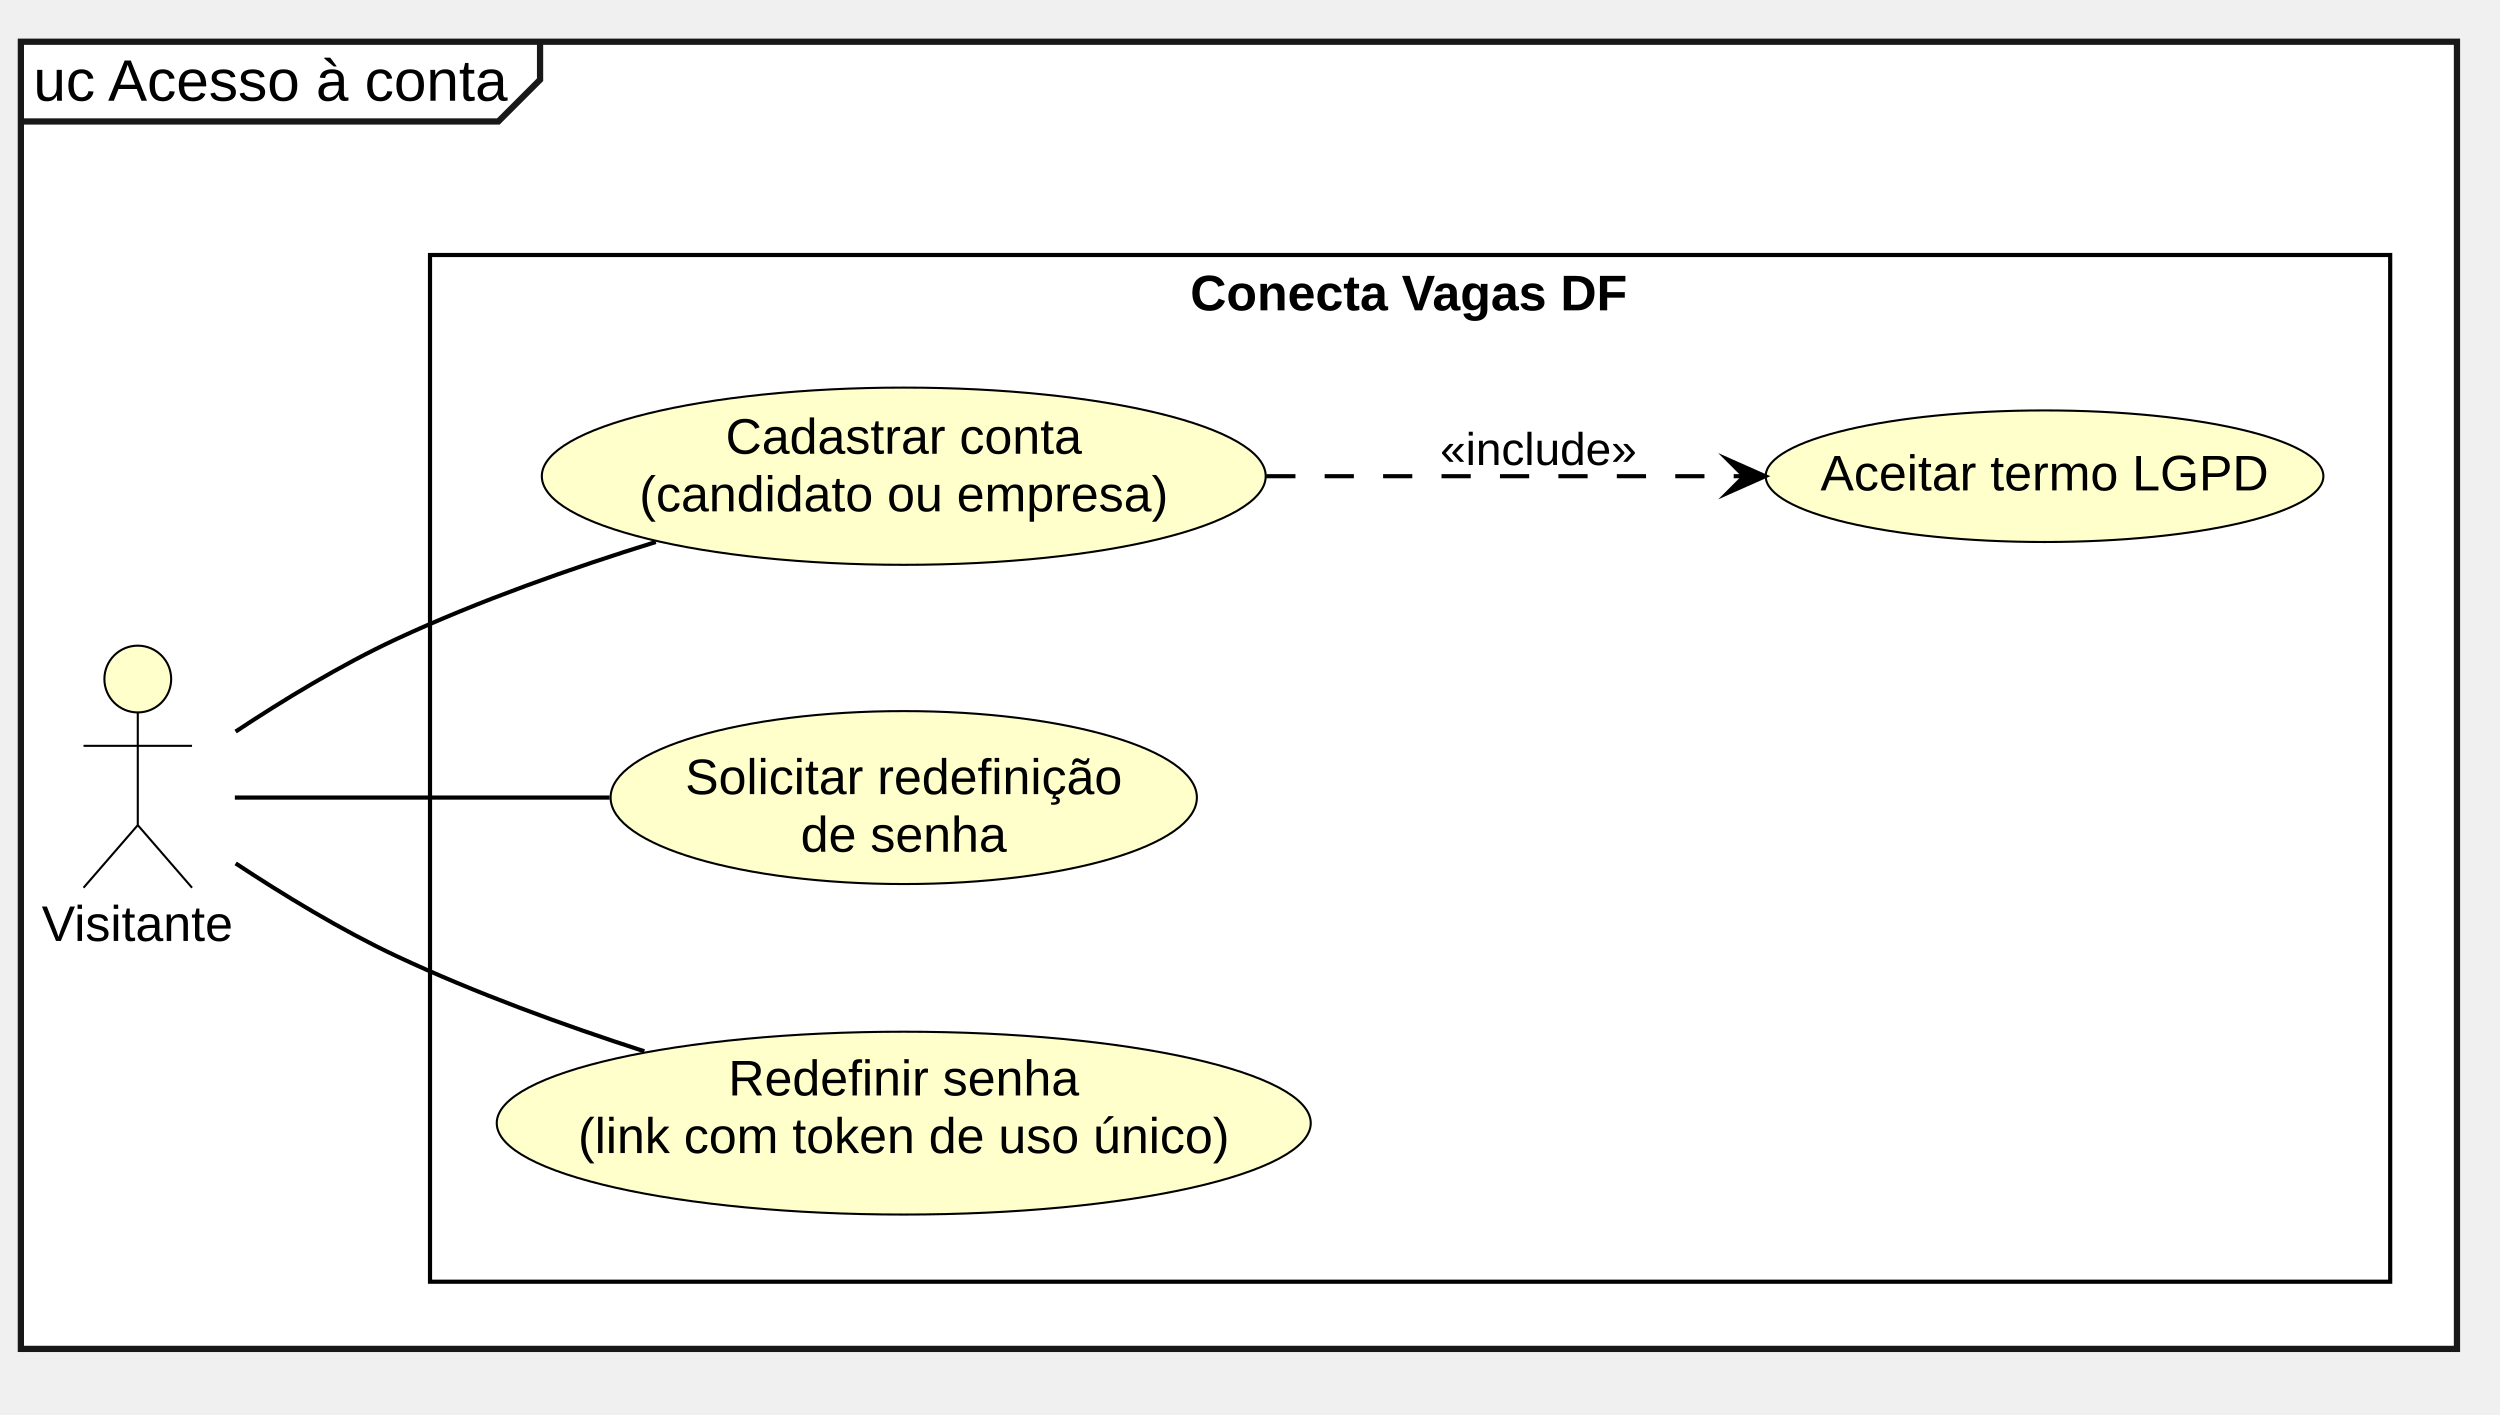
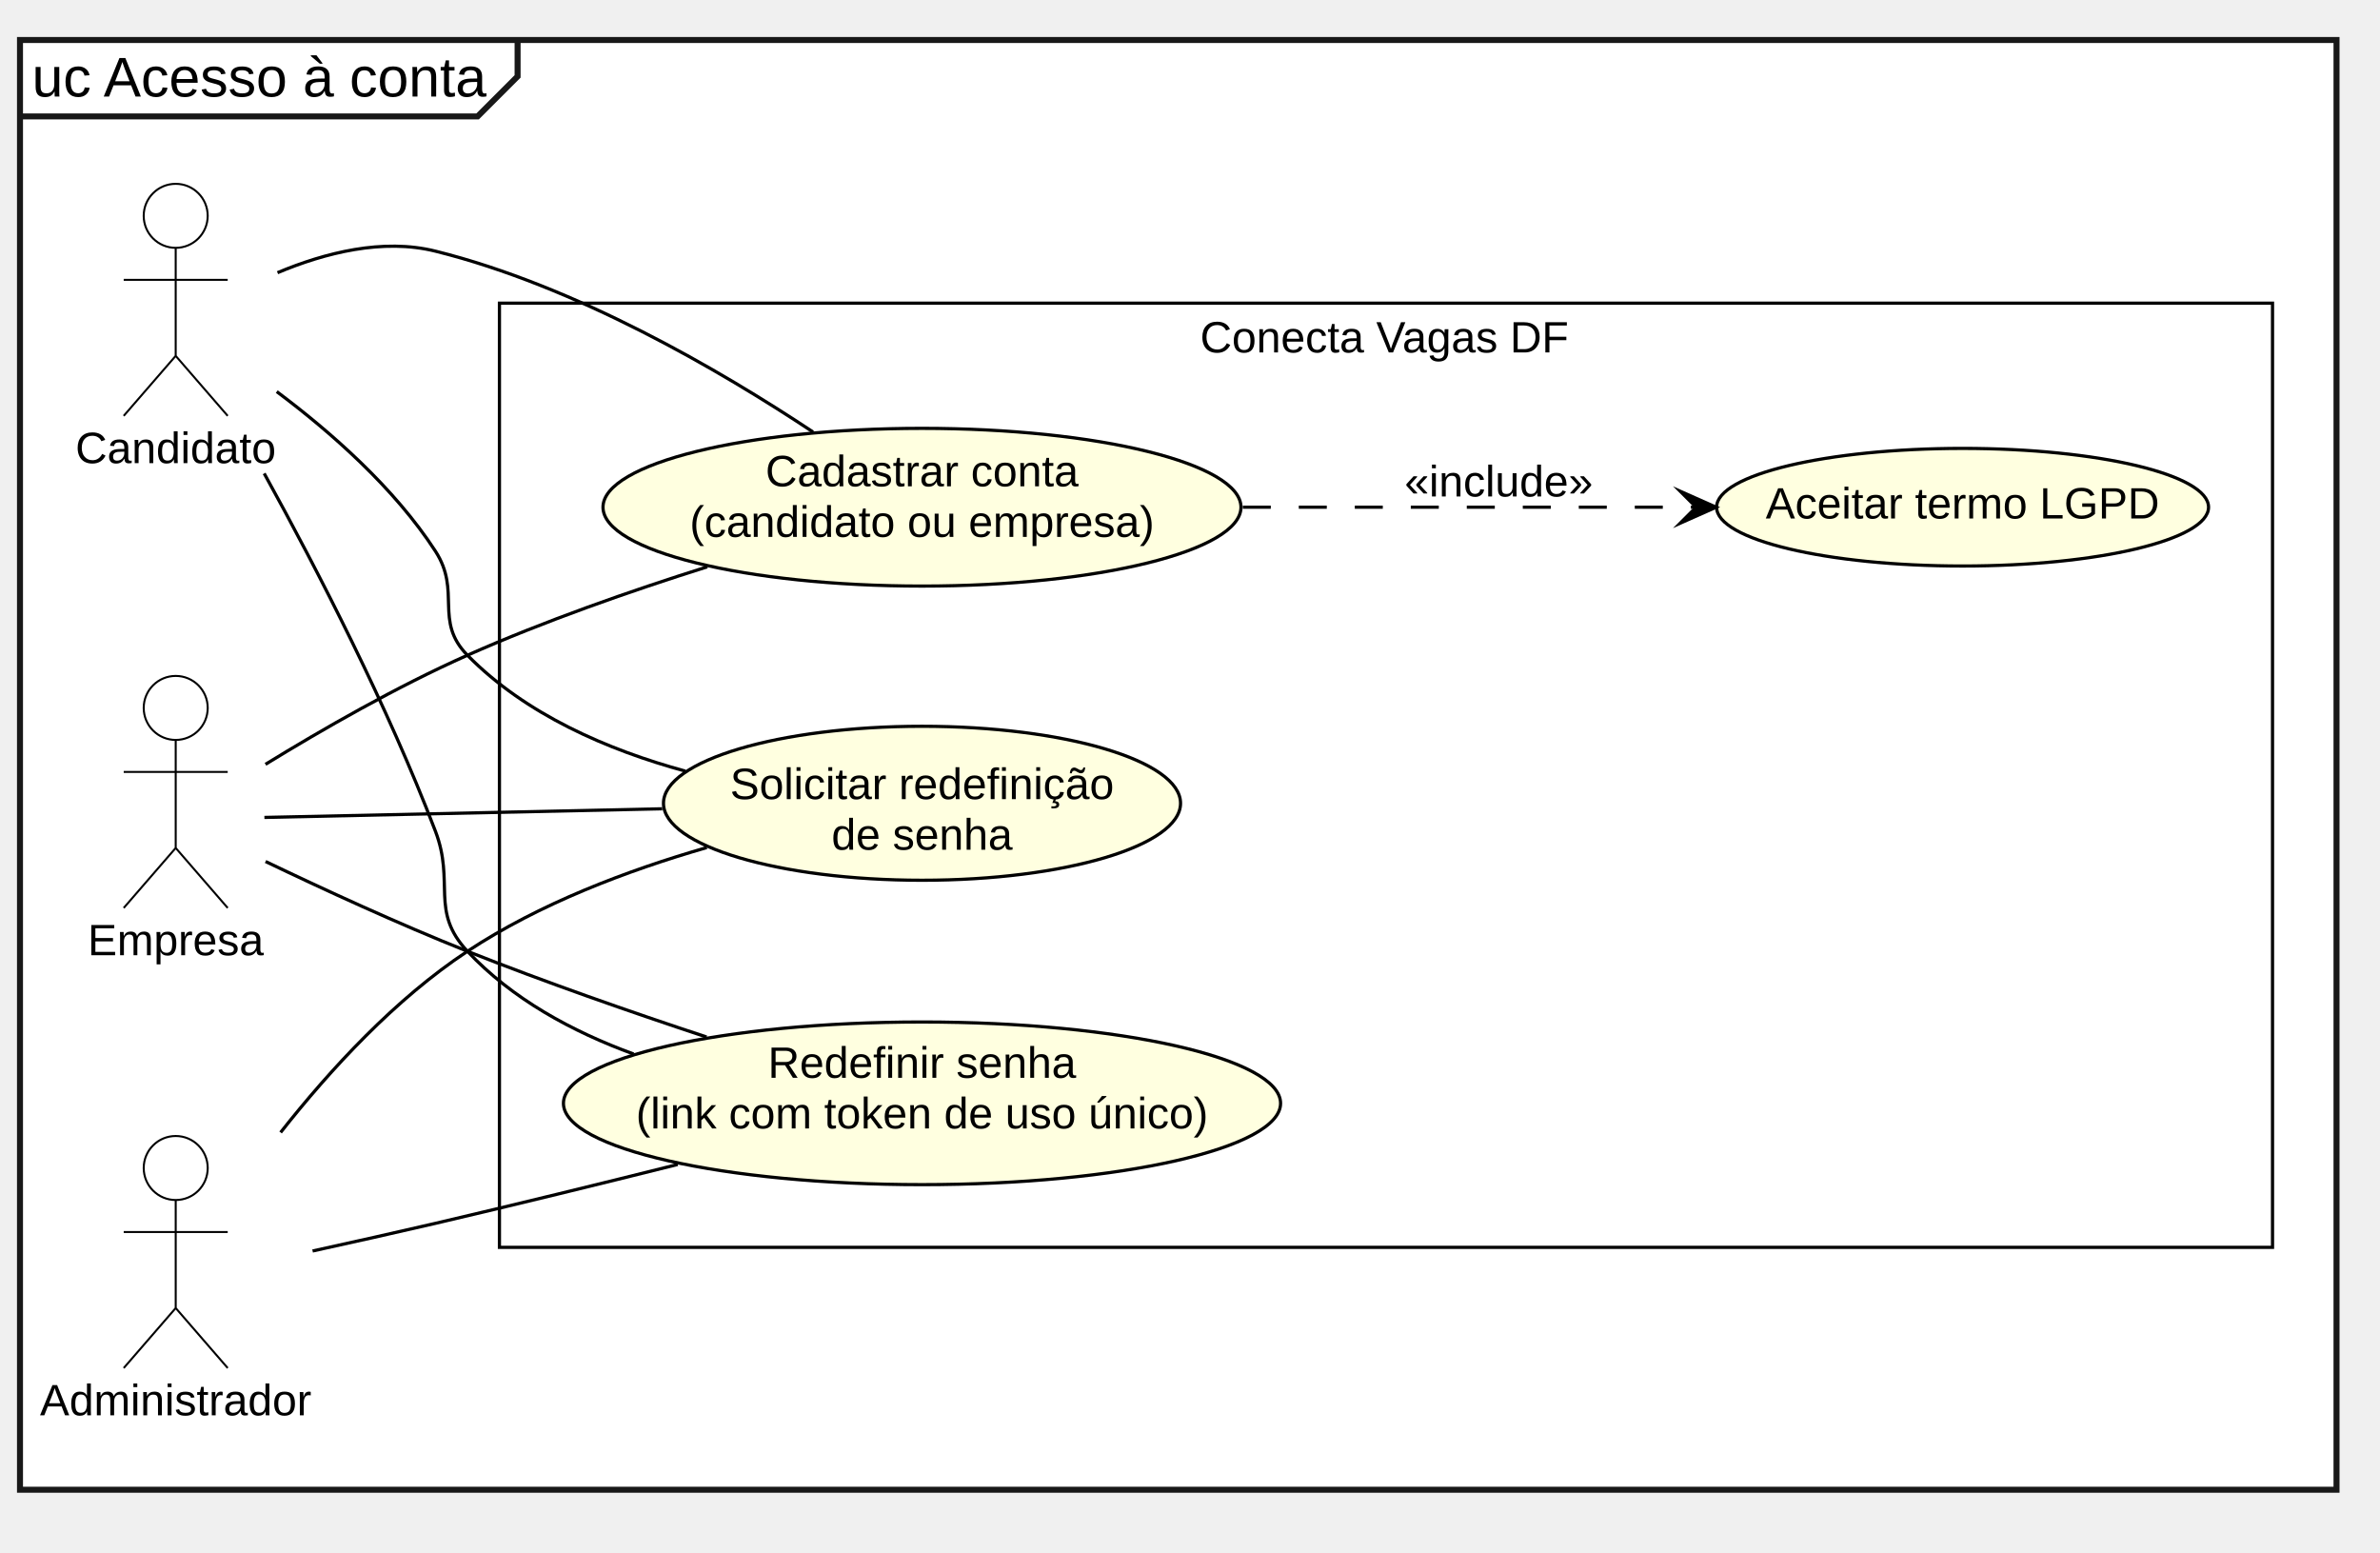
- <svg xmlns="http://www.w3.org/2000/svg" version="1.1" data-diagram-type="DESCRIPTION" style="width:599px;height:339px;background:#FFFFFF;" width="599px" height="339px" viewBox="0 0 599 339" zoomAndPan="magnify" preserveAspectRatio="none" contentStyleType="text/css">
+ <svg xmlns="http://www.w3.org/2000/svg" version="1.1" data-diagram-type="DESCRIPTION" style="width:595px;height:388px;background:#FFFFFF;" width="595px" height="388px" viewBox="0 0 595 388" zoomAndPan="magnify" preserveAspectRatio="none" contentStyleType="text/css">
  <defs />
  <g font-family="sans-serif" lengthAdjust="spacing">
-     <rect x="5" y="10" width="583.69" height="313.197" fill="#FFF" style="stroke:#181818;stroke-width:1.5;" />
+     <rect x="5" y="10" width="579.13" height="362.365" fill="#FFF" style="stroke:#181818;stroke-width:1.5;" />
    <path d="M129.399,10 L129.399,19.099 L119.399,29.099 L5,29.099" style="stroke:#181818;stroke-width:1.5;" fill="none" />
    <text x="8" y="24.132" fill="#000" font-size="14" textLength="114.399" font-family="Arial">uc Acesso à conta</text>
-     <g class="cluster" data-qualified-name="Conecta Vagas DF" id="ent0002" data-source-line="5">
-       <rect x="103.03" y="61.099" width="469.66" height="246" fill="#FFF" style="stroke:#000;stroke-width:1;" />
-       <text x="285.178" y="74.354" fill="#000" font-size="12" textLength="105.363" font-weight="700" font-family="Arial">Conecta Vagas DF</text>
+     <g class="cluster" data-qualified-name="Conecta Vagas DF" id="ent0004" data-source-line="7">
+       <rect x="124.86" y="75.779" width="443.27" height="236" fill="#FFF" style="stroke:#000;stroke-width:0.8;" />
+       <text x="300.027" y="88.097" fill="#000" font-size="11" textLength="92.936" font-family="Arial">Conecta Vagas DF</text>
    </g>
-     <g class="entity" data-qualified-name="Conecta Vagas DF.C" id="ent0003" data-source-line="6">
-       <ellipse cx="216.543" cy="114.1" rx="86.723" ry="21.231" fill="#FFC" style="stroke:#000;stroke-width:0.5;" />
-       <text x="173.854" y="108.715" fill="#000" font-size="12" textLength="85.377" font-family="Arial">Cadastrar conta</text>
-       <text x="153.174" y="122.514" fill="#000" font-size="12" textLength="126.738" font-family="Arial">(candidato ou empresa)</text>
+     <g class="entity" data-qualified-name="Conecta Vagas DF.CC" id="ent0005" data-source-line="8">
+       <ellipse cx="230.496" cy="126.78" rx="79.746" ry="19.712" fill="#FFFFE0" style="stroke:#000;stroke-width:0.8;" />
+       <text x="191.365" y="121.553" fill="#000" font-size="11" textLength="78.262" font-family="Arial">Cadastrar conta</text>
+       <text x="172.407" y="134.202" fill="#000" font-size="11" textLength="116.177" font-family="Arial">(candidato ou empresa)</text>
    </g>
-     <g class="entity" data-qualified-name="Conecta Vagas DF.T" id="ent0004" data-source-line="7">
-       <ellipse cx="489.872" cy="114.101" rx="66.812" ry="15.762" fill="#FFC" style="stroke:#000;stroke-width:0.5;" />
-       <text x="436.188" y="117.5" fill="#000" font-size="12" textLength="107.367" font-family="Arial">Aceitar termo LGPD</text>
+     <g class="entity" data-qualified-name="Conecta Vagas DF.T" id="ent0006" data-source-line="9">
+       <ellipse cx="490.644" cy="126.778" rx="61.494" ry="14.699" fill="#FFFFE0" style="stroke:#000;stroke-width:0.8;" />
+       <text x="441.434" y="129.602" fill="#000" font-size="11" textLength="98.42" font-family="Arial">Aceitar termo LGPD</text>
    </g>
-     <g class="entity" data-qualified-name="Conecta Vagas DF.S" id="ent0005" data-source-line="8">
-       <ellipse cx="216.536" cy="191.098" rx="70.236" ry="20.719" fill="#FFC" style="stroke:#000;stroke-width:0.5;" />
-       <text x="164.176" y="190.281" fill="#000" font-size="12" textLength="104.719" font-family="Arial">Solicitar redefinição</text>
-       <text x="191.847" y="204.08" fill="#000" font-size="12" textLength="49.377" font-family="Arial">de senha</text>
+     <g class="entity" data-qualified-name="Conecta Vagas DF.S" id="ent0007" data-source-line="10">
+       <ellipse cx="230.503" cy="200.781" rx="64.633" ry="19.243" fill="#FFFFE0" style="stroke:#000;stroke-width:0.8;" />
+       <text x="182.507" y="199.741" fill="#000" font-size="11" textLength="95.992" font-family="Arial">Solicitar redefinição</text>
+       <text x="207.872" y="212.389" fill="#000" font-size="11" textLength="45.262" font-family="Arial">de senha</text>
    </g>
-     <g class="entity" data-qualified-name="Conecta Vagas DF.R" id="ent0006" data-source-line="9">
-       <ellipse cx="216.538" cy="269.102" rx="97.518" ry="21.904" fill="#FFC" style="stroke:#000;stroke-width:0.5;" />
-       <text x="174.512" y="262.469" fill="#000" font-size="12" textLength="84.053" font-family="Arial">Redefinir senha</text>
-       <text x="138.5" y="276.268" fill="#000" font-size="12" textLength="156.076" font-family="Arial">(link com token de uso único)</text>
+     <g class="entity" data-qualified-name="Conecta Vagas DF.R" id="ent0008" data-source-line="11">
+       <ellipse cx="230.502" cy="275.777" rx="89.642" ry="20.328" fill="#FFFFE0" style="stroke:#000;stroke-width:0.8;" />
+       <text x="191.978" y="269.405" fill="#000" font-size="11" textLength="77.048" font-family="Arial">Redefinir senha</text>
+       <text x="158.967" y="282.054" fill="#000" font-size="11" textLength="143.07" font-family="Arial">(link com token de uso único)</text>
    </g>
-     <g class="entity" data-qualified-name="V" id="ent0001" data-source-line="4">
-       <ellipse cx="33.013" cy="162.699" rx="8" ry="8" fill="#FFC" style="stroke:#000;stroke-width:0.5;" />
-       <path d="M33.013,170.699 L33.013,197.699 M20.013,178.699 L46.013,178.699 M33.013,197.699 L20.013,212.699 M33.013,197.699 L46.013,212.699" style="stroke:#000;stroke-width:0.5;" fill="none" />
-       <text x="10" y="225.454" fill="#000" font-size="12" textLength="46.025" font-family="Arial">Visitante</text>
+     <g class="entity" data-qualified-name="C" id="ent0001" data-source-line="4">
+       <ellipse cx="43.925" cy="53.949" rx="8" ry="8" fill="#FFF" style="stroke:#000;stroke-width:0.5;" />
+       <path d="M43.925,61.949 L43.925,88.949 M30.925,69.949 L56.925,69.949 M43.925,88.949 L30.925,103.949 M43.925,88.949 L56.925,103.949" style="stroke:#000;stroke-width:0.5;" fill="none" />
+       <text x="18.85" y="115.767" fill="#000" font-size="11" textLength="50.15" font-family="Arial">Candidato</text>
    </g>
-     <g class="link" data-entity-1="ent0001" data-entity-2="ent0003" id="lnk7" data-source-line="11" data-link-type="association">
-       <path d="M56.45,175.289 C67.67,167.859 81.67,159.309 95.03,153.099 C114.67,143.969 137.04,136.089 157.13,129.859" style="stroke:#000;stroke-width:1;" fill="none" id="V-C" />
+     <g class="entity" data-qualified-name="E" id="ent0002" data-source-line="5">
+       <ellipse cx="43.928" cy="176.949" rx="8" ry="8" fill="#FFF" style="stroke:#000;stroke-width:0.5;" />
+       <path d="M43.928,184.949 L43.928,211.949 M30.928,192.949 L56.928,192.949 M43.928,211.949 L30.928,226.949 M43.928,211.949 L56.928,226.949" style="stroke:#000;stroke-width:0.5;" fill="none" />
+       <text x="21.92" y="238.767" fill="#000" font-size="11" textLength="44.016" font-family="Arial">Empresa</text>
    </g>
-     <g class="link" data-entity-1="ent0001" data-entity-2="ent0005" id="lnk8" data-source-line="12" data-link-type="association">
-       <path d="M56.27,191.099 C78.62,191.099 114.2,191.099 146.07,191.099" style="stroke:#000;stroke-width:1;" fill="none" id="V-S" />
+     <g class="entity" data-qualified-name="A" id="ent0003" data-source-line="6">
+       <ellipse cx="43.929" cy="291.949" rx="8" ry="8" fill="#FFF" style="stroke:#000;stroke-width:0.5;" />
+       <path d="M43.929,299.949 L43.929,326.949 M30.929,307.949 L56.929,307.949 M43.929,326.949 L30.929,341.949 M43.929,326.949 L56.929,341.949" style="stroke:#000;stroke-width:0.5;" fill="none" />
+       <text x="10" y="353.767" fill="#000" font-size="11" textLength="67.858" font-family="Arial">Administrador</text>
    </g>
-     <g class="link" data-entity-1="ent0001" data-entity-2="ent0006" id="lnk9" data-source-line="13" data-link-type="association">
-       <path d="M56.47,206.869 C67.69,214.279 81.69,222.839 95.03,229.099 C113.79,237.899 135.02,245.629 154.38,251.889" style="stroke:#000;stroke-width:1;" fill="none" id="V-R" />
+     <g class="link" data-entity-1="ent0001" data-entity-2="ent0005" id="lnk9" data-source-line="13" data-link-type="association">
+       <path d="M69.38,68.159 C81.23,63.189 95.71,59.499 108.86,62.779 C143.83,71.479 179.8,92.409 203.26,107.979" style="stroke:#000;stroke-width:0.8;" fill="none" id="C-CC" />
    </g>
-     <g class="link" data-entity-1="ent0003" data-entity-2="ent0004" id="lnk10" data-source-line="14" data-link-type="dependency">
-       <path d="M303.39,114.099 C342.05,114.099 381.98,114.099 417.93,114.099" style="stroke:#000;stroke-width:1;stroke-dasharray:7,7;" fill="none" id="C-to-T" />
-       <polygon points="422.93,114.099,413.93,110.099,417.93,114.099,413.93,118.099,422.93,114.099" fill="#000" style="stroke:#000;stroke-width:1;stroke-linejoin:miter;stroke-miterlimit:10;" />
-       <text x="345.06" y="111.417" fill="#000" font-size="11" textLength="47.094" font-family="Arial">«include»</text>
+     <g class="link" data-entity-1="ent0002" data-entity-2="ent0005" id="lnk10" data-source-line="14" data-link-type="association">
+       <path d="M66.37,191.039 C80.37,182.459 99.25,171.589 116.86,163.779 C135.95,155.299 157.62,147.729 176.81,141.679" style="stroke:#000;stroke-width:0.8;" fill="none" id="E-CC" />
+     </g>
+     <g class="link" data-entity-1="ent0001" data-entity-2="ent0007" id="lnk11" data-source-line="15" data-link-type="association">
+       <path d="M69.19,97.889 C82.61,107.929 98.59,121.929 108.86,137.779 C115.43,147.919 108.39,155.149 116.86,163.779 C131.35,178.539 151.82,187.419 171.35,192.749" style="stroke:#000;stroke-width:0.8;" fill="none" id="C-S" />
+     </g>
+     <g class="link" data-entity-1="ent0002" data-entity-2="ent0007" id="lnk12" data-source-line="16" data-link-type="association">
+       <path d="M66.1,204.319 C90.25,203.789 130.87,202.909 165.57,202.159" style="stroke:#000;stroke-width:0.8;" fill="none" id="E-S" />
+     </g>
+     <g class="link" data-entity-1="ent0003" data-entity-2="ent0007" id="lnk13" data-source-line="17" data-link-type="association">
+       <path d="M70.15,283.059 C82.62,267.239 98.85,249.679 116.86,237.779 C134.8,225.909 156.87,217.569 176.7,211.849" style="stroke:#000;stroke-width:0.8;" fill="none" id="A-S" />
+     </g>
+     <g class="link" data-entity-1="ent0001" data-entity-2="ent0008" id="lnk14" data-source-line="18" data-link-type="association">
+       <path d="M66.05,118.339 C79.65,142.999 96.95,176.609 108.86,207.779 C113.78,220.669 107.42,227.709 116.86,237.779 C128.01,249.669 143,257.839 158.41,263.459" style="stroke:#000;stroke-width:0.8;" fill="none" id="C-R" />
+     </g>
+     <g class="link" data-entity-1="ent0002" data-entity-2="ent0008" id="lnk15" data-source-line="19" data-link-type="association">
+       <path d="M66.39,215.339 C80.56,222.129 99.62,230.929 116.86,237.779 C136.14,245.429 157.64,252.929 176.65,259.209" style="stroke:#000;stroke-width:0.8;" fill="none" id="E-R" />
+     </g>
+     <g class="link" data-entity-1="ent0003" data-entity-2="ent0008" id="lnk16" data-source-line="20" data-link-type="association">
+       <path d="M78.15,312.689 C88.04,310.519 98.9,308.099 108.86,305.779 C128.61,301.159 150.13,295.889 169.44,291.059" style="stroke:#000;stroke-width:0.8;" fill="none" id="A-R" />
+     </g>
+     <g class="link" data-entity-1="ent0005" data-entity-2="ent0006" id="lnk17" data-source-line="21" data-link-type="dependency">
+       <path d="M310.7,126.779 C348.79,126.779 388.73,126.779 424.04,126.779" style="stroke:#000;stroke-width:0.8;stroke-dasharray:7,7;" fill="none" id="CC-to-T" />
+       <polygon points="429.04,126.779,420.04,122.779,424.04,126.779,420.04,130.779,429.04,126.779" fill="#000" style="stroke:#000;stroke-width:0.8;stroke-linejoin:miter;stroke-miterlimit:10;" />
+       <text x="351.14" y="124.097" fill="#000" font-size="11" textLength="47.094" font-family="Arial">«include»</text>
    </g>
  </g>
</svg>
